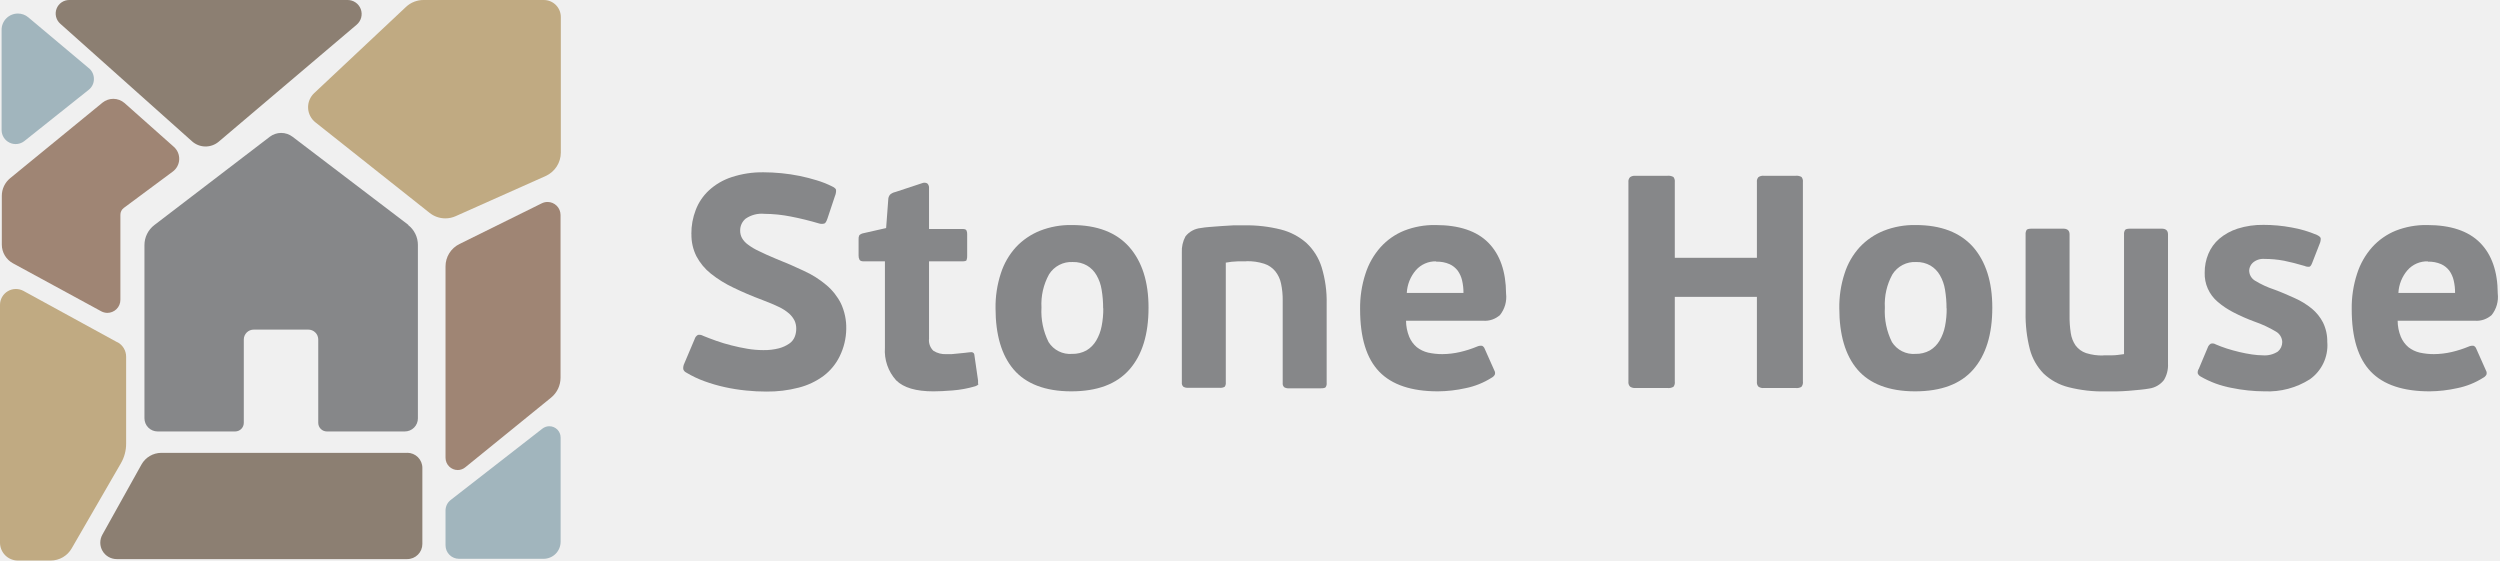
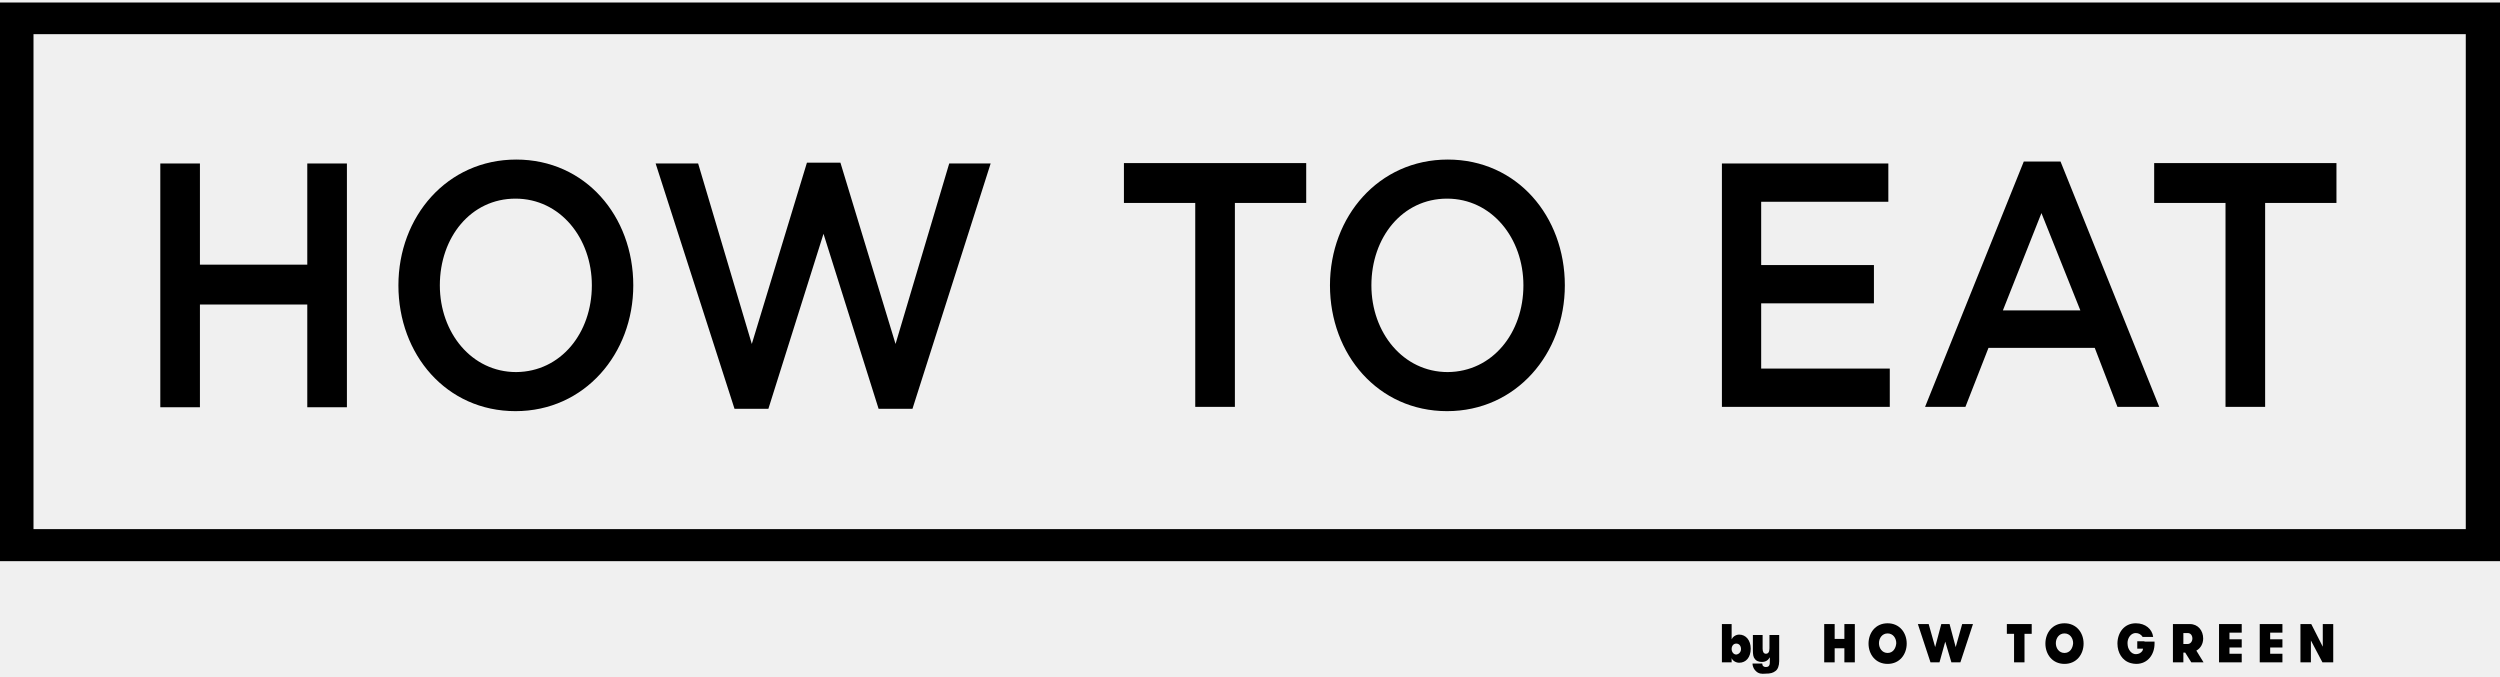
- <svg xmlns="http://www.w3.org/2000/svg" width="223" height="50" viewBox="0 0 223 50" fill="none">
-   <g clip-path="url(#clip0)">
-     <path id="svg-logo-text" d="M61.67 20.856C61.664 20.127 61.797 19.403 62.061 18.723C62.314 18.06 62.716 17.465 63.236 16.982C63.818 16.448 64.509 16.045 65.26 15.801C66.186 15.497 67.155 15.351 68.129 15.369C68.628 15.369 69.155 15.396 69.708 15.45C70.252 15.503 70.793 15.584 71.328 15.693C71.861 15.801 72.368 15.936 72.853 16.084C73.318 16.223 73.769 16.402 74.203 16.617C74.426 16.718 74.548 16.826 74.575 16.928C74.588 17.117 74.555 17.307 74.48 17.481L73.805 19.506C73.718 19.756 73.63 19.904 73.535 19.938C73.385 19.98 73.226 19.98 73.076 19.938C72.233 19.688 71.389 19.479 70.552 19.317C69.774 19.161 68.983 19.08 68.19 19.074C67.596 19.015 67.001 19.168 66.509 19.506C66.355 19.634 66.231 19.796 66.147 19.978C66.063 20.16 66.021 20.358 66.023 20.559C66.017 20.794 66.073 21.027 66.185 21.234C66.318 21.462 66.497 21.66 66.712 21.814C67.016 22.042 67.344 22.237 67.69 22.395C68.095 22.597 68.595 22.822 69.189 23.07C70.106 23.434 70.95 23.799 71.726 24.17C72.442 24.496 73.11 24.918 73.711 25.425C74.252 25.88 74.696 26.44 75.013 27.072C75.342 27.782 75.504 28.558 75.486 29.34C75.475 30.183 75.276 31.013 74.905 31.77C74.572 32.46 74.079 33.062 73.468 33.525C72.801 34.017 72.044 34.375 71.24 34.578C70.302 34.821 69.335 34.939 68.365 34.928C67.759 34.929 67.153 34.898 66.55 34.834C65.919 34.772 65.292 34.673 64.673 34.537C64.055 34.403 63.446 34.227 62.851 34.011C62.278 33.804 61.726 33.542 61.204 33.228C61.143 33.198 61.089 33.156 61.045 33.105C61.001 33.054 60.968 32.995 60.947 32.931C60.929 32.754 60.962 32.576 61.042 32.418L61.96 30.251C61.982 30.172 62.019 30.097 62.07 30.032C62.121 29.967 62.185 29.913 62.257 29.873C62.415 29.845 62.577 29.873 62.716 29.954C63.074 30.103 63.472 30.251 63.904 30.406C64.336 30.562 64.781 30.69 65.254 30.811C65.726 30.933 66.185 31.027 66.658 31.108C67.128 31.189 67.604 31.229 68.082 31.23C68.555 31.24 69.027 31.185 69.486 31.068C69.813 30.982 70.124 30.84 70.403 30.649C70.621 30.501 70.789 30.292 70.889 30.049C70.979 29.821 71.025 29.578 71.024 29.333C71.03 29.082 70.979 28.833 70.876 28.604C70.755 28.364 70.591 28.149 70.39 27.97C70.113 27.731 69.804 27.531 69.472 27.376C69.081 27.187 68.601 26.984 68.028 26.768C67.069 26.411 66.205 26.04 65.429 25.662C64.707 25.324 64.028 24.903 63.404 24.406C62.875 23.985 62.439 23.458 62.122 22.86C61.814 22.245 61.661 21.564 61.676 20.876" fill="#868789" />
-     <path d="M87.284 34.227C87.284 34.308 87.189 34.382 86.987 34.456C86.327 34.651 85.648 34.775 84.962 34.828C84.292 34.882 83.725 34.909 83.261 34.909C81.709 34.909 80.602 34.585 79.934 33.923C79.581 33.532 79.31 33.073 79.139 32.574C78.967 32.075 78.898 31.547 78.935 31.021V23.313H77.045C76.849 23.313 76.721 23.266 76.667 23.165C76.609 23.052 76.581 22.927 76.586 22.8V21.342C76.574 21.217 76.597 21.091 76.654 20.978C76.757 20.887 76.883 20.826 77.018 20.802L79.043 20.343L79.232 17.806C79.231 17.636 79.293 17.472 79.407 17.347C79.537 17.24 79.689 17.166 79.853 17.131L82.33 16.314C82.395 16.296 82.464 16.291 82.531 16.301C82.599 16.31 82.663 16.333 82.721 16.368C82.777 16.424 82.819 16.492 82.845 16.567C82.871 16.642 82.879 16.721 82.87 16.8V20.424H85.84C86.042 20.424 86.163 20.465 86.204 20.546C86.255 20.651 86.279 20.767 86.272 20.883V22.8C86.281 22.933 86.263 23.066 86.218 23.192C86.218 23.273 86.055 23.313 85.84 23.313H82.87V30.204C82.846 30.403 82.869 30.605 82.937 30.794C83.005 30.983 83.116 31.153 83.261 31.291C83.612 31.512 84.023 31.616 84.436 31.588C84.564 31.588 84.712 31.588 84.895 31.588L85.448 31.534L86.001 31.48L86.46 31.426C86.751 31.372 86.906 31.46 86.919 31.696L87.243 33.944C87.251 34.047 87.251 34.151 87.243 34.254" fill="#868789" />
-     <path d="M102.449 27.45C102.449 29.826 101.882 31.668 100.742 32.964C99.601 34.26 97.88 34.908 95.558 34.908C93.236 34.908 91.508 34.233 90.422 32.964C89.335 31.695 88.802 29.846 88.802 27.504C88.786 26.445 88.946 25.392 89.274 24.386C89.551 23.517 90.011 22.718 90.624 22.043C91.221 21.408 91.949 20.911 92.757 20.586C93.666 20.229 94.636 20.054 95.612 20.073C97.862 20.073 99.567 20.725 100.728 22.03C101.876 23.339 102.449 25.141 102.449 27.43V27.45ZM98.4 27.511C98.403 26.95 98.358 26.39 98.264 25.837C98.193 25.38 98.038 24.94 97.806 24.541C97.604 24.19 97.316 23.897 96.969 23.69C96.583 23.47 96.144 23.36 95.7 23.373C95.279 23.348 94.86 23.437 94.486 23.631C94.111 23.825 93.796 24.116 93.574 24.473C93.076 25.376 92.843 26.4 92.899 27.43C92.838 28.495 93.057 29.558 93.533 30.514C93.753 30.865 94.065 31.149 94.435 31.334C94.805 31.52 95.219 31.6 95.632 31.567C96.08 31.578 96.522 31.471 96.915 31.256C97.271 31.043 97.568 30.744 97.779 30.386C98.012 29.989 98.177 29.555 98.264 29.103C98.368 28.579 98.418 28.045 98.413 27.511" fill="#868789" />
-     <path d="M111.177 23.312H110.408C110.05 23.322 109.693 23.361 109.341 23.427V34.104C109.358 34.242 109.324 34.381 109.247 34.496C109.104 34.58 108.938 34.613 108.774 34.59H105.987C105.836 34.604 105.685 34.571 105.555 34.496C105.503 34.446 105.463 34.385 105.44 34.316C105.416 34.248 105.409 34.176 105.42 34.104V22.529C105.394 22.027 105.506 21.528 105.744 21.085C105.908 20.877 106.111 20.704 106.343 20.577C106.575 20.449 106.83 20.369 107.094 20.342C107.348 20.297 107.605 20.266 107.863 20.248L108.923 20.167L110.043 20.099C110.414 20.099 110.718 20.099 111.001 20.099C112.102 20.081 113.201 20.208 114.268 20.477C115.111 20.692 115.891 21.104 116.543 21.679C117.172 22.272 117.637 23.019 117.893 23.845C118.213 24.899 118.363 25.997 118.338 27.099V34.152C118.355 34.289 118.321 34.428 118.244 34.543C118.183 34.611 118.028 34.638 117.778 34.638H114.984C114.833 34.65 114.683 34.617 114.552 34.543C114.5 34.493 114.46 34.432 114.437 34.364C114.413 34.296 114.406 34.223 114.417 34.152V26.828C114.426 26.312 114.376 25.795 114.268 25.29C114.186 24.89 114.011 24.515 113.755 24.196C113.495 23.879 113.148 23.645 112.756 23.521C112.246 23.36 111.712 23.285 111.177 23.299" fill="#868789" />
-     <path d="M128.037 20.073C130.147 20.073 131.722 20.599 132.762 21.652C133.801 22.705 134.328 24.215 134.341 26.181C134.382 26.521 134.355 26.865 134.263 27.194C134.17 27.523 134.013 27.83 133.801 28.098C133.6 28.278 133.365 28.416 133.11 28.505C132.855 28.593 132.585 28.629 132.316 28.611H125.418C125.421 29.102 125.517 29.587 125.702 30.042C125.849 30.4 126.081 30.717 126.377 30.967C126.675 31.2 127.02 31.366 127.389 31.453C127.804 31.544 128.227 31.589 128.651 31.588C129.188 31.584 129.722 31.52 130.244 31.399C130.761 31.278 131.266 31.116 131.756 30.913C131.895 30.849 132.05 30.825 132.202 30.845C132.308 30.898 132.391 30.99 132.431 31.102L133.295 33.045C133.33 33.101 133.351 33.164 133.358 33.23C133.365 33.295 133.357 33.361 133.335 33.423C133.27 33.539 133.171 33.633 133.052 33.693C132.342 34.143 131.555 34.459 130.73 34.625C129.921 34.806 129.095 34.901 128.267 34.908C125.911 34.908 124.163 34.328 123.029 33.154C121.895 31.979 121.321 30.13 121.321 27.585C121.305 26.509 121.467 25.437 121.801 24.413C122.08 23.538 122.54 22.73 123.151 22.044C123.732 21.4 124.452 20.897 125.256 20.573C126.138 20.229 127.078 20.059 128.024 20.073H128.037ZM128.105 23.313C127.764 23.303 127.425 23.369 127.112 23.506C126.799 23.642 126.521 23.846 126.296 24.102C125.809 24.669 125.524 25.381 125.486 26.127H130.541C130.544 25.755 130.504 25.383 130.42 25.02C130.349 24.705 130.216 24.407 130.028 24.143C129.837 23.892 129.587 23.692 129.299 23.562C128.923 23.4 128.514 23.324 128.105 23.34" fill="#868789" />
-     <path d="M160.698 34.503C160.539 34.595 160.354 34.633 160.171 34.611H157.337C157.165 34.629 156.993 34.586 156.851 34.489C156.798 34.429 156.759 34.358 156.735 34.281C156.712 34.204 156.705 34.123 156.716 34.044V26.478H149.392V34.044C149.404 34.125 149.399 34.207 149.378 34.286C149.357 34.364 149.321 34.438 149.271 34.503C149.109 34.595 148.922 34.633 148.738 34.611H145.876C145.709 34.624 145.543 34.581 145.404 34.489C145.347 34.431 145.305 34.36 145.279 34.283C145.253 34.206 145.245 34.124 145.255 34.044V16.246C145.245 16.165 145.253 16.083 145.279 16.006C145.305 15.929 145.347 15.859 145.404 15.8C145.543 15.708 145.709 15.665 145.876 15.679H148.738C148.922 15.66 149.108 15.698 149.271 15.787C149.369 15.918 149.413 16.083 149.392 16.246V22.995H156.716V16.246C156.705 16.166 156.712 16.085 156.735 16.008C156.759 15.932 156.798 15.861 156.851 15.8C156.993 15.704 157.165 15.661 157.337 15.679H160.171C160.354 15.66 160.538 15.697 160.698 15.787C160.796 15.918 160.84 16.083 160.819 16.246V34.03C160.83 34.111 160.826 34.193 160.805 34.272C160.784 34.351 160.747 34.425 160.698 34.489" fill="#868789" />
-     <path d="M177.713 27.45C177.713 29.826 177.146 31.668 176.012 32.964C174.878 34.26 173.144 34.908 170.822 34.908C168.5 34.908 166.772 34.233 165.685 32.964C164.599 31.695 164.066 29.846 164.066 27.504C164.05 26.445 164.209 25.392 164.538 24.386C164.814 23.517 165.275 22.718 165.888 22.043C166.485 21.408 167.212 20.911 168.021 20.586C168.929 20.229 169.9 20.054 170.876 20.073C173.126 20.073 174.833 20.725 175.999 22.03C177.139 23.339 177.713 25.141 177.713 27.43V27.45ZM173.63 27.511C173.633 26.95 173.587 26.39 173.495 25.837C173.423 25.38 173.268 24.94 173.036 24.541C172.834 24.19 172.546 23.897 172.199 23.69C171.813 23.47 171.374 23.36 170.93 23.373C170.509 23.349 170.09 23.438 169.716 23.632C169.342 23.826 169.027 24.116 168.804 24.473C168.306 25.376 168.073 26.4 168.129 27.43C168.068 28.495 168.287 29.558 168.763 30.514C168.984 30.864 169.296 31.148 169.666 31.333C170.036 31.519 170.45 31.6 170.862 31.567C171.31 31.578 171.752 31.471 172.145 31.256C172.501 31.043 172.798 30.744 173.009 30.386C173.242 29.989 173.407 29.555 173.495 29.103C173.599 28.579 173.648 28.045 173.643 27.511" fill="#868789" />
-     <path d="M187.621 31.695H188.391C188.728 31.695 189.066 31.641 189.464 31.587V20.909C189.449 20.767 189.485 20.623 189.565 20.505C189.626 20.43 189.781 20.396 190.038 20.396H192.819C193.197 20.396 193.386 20.565 193.386 20.909V32.444C193.413 32.956 193.286 33.464 193.021 33.902C192.699 34.314 192.229 34.585 191.712 34.658C191.496 34.699 191.226 34.732 190.902 34.766C190.578 34.8 190.227 34.834 189.862 34.861C189.498 34.888 189.127 34.908 188.762 34.914H187.817C186.703 34.938 185.59 34.811 184.51 34.537C183.678 34.329 182.913 33.911 182.289 33.322C181.698 32.716 181.275 31.967 181.061 31.148C180.789 30.084 180.662 28.987 180.683 27.888V20.909C180.671 20.768 180.704 20.626 180.778 20.505C180.838 20.43 181 20.396 181.25 20.396H184.038C184.416 20.396 184.605 20.565 184.605 20.909V28.152C184.598 28.671 184.634 29.19 184.712 29.704C184.768 30.104 184.915 30.485 185.144 30.818C185.378 31.131 185.7 31.366 186.069 31.493C186.571 31.651 187.096 31.724 187.621 31.709" fill="#868789" />
-     <path d="M207.599 30.561C207.64 31.193 207.519 31.824 207.247 32.396C206.975 32.968 206.562 33.46 206.047 33.828C204.84 34.595 203.426 34.972 201.997 34.908C201.004 34.903 200.014 34.799 199.041 34.597C198.075 34.418 197.146 34.075 196.294 33.585C196.177 33.524 196.087 33.423 196.037 33.301C196.02 33.154 196.056 33.006 196.139 32.883L196.922 31.02C196.97 30.869 197.071 30.74 197.205 30.656C197.28 30.634 197.358 30.63 197.435 30.641C197.512 30.653 197.585 30.681 197.651 30.723C197.934 30.845 198.258 30.966 198.622 31.087C198.98 31.202 199.358 31.303 199.743 31.398C200.128 31.492 200.506 31.56 200.863 31.614C201.185 31.664 201.51 31.691 201.835 31.695C202.31 31.735 202.785 31.616 203.185 31.358C203.309 31.253 203.408 31.123 203.476 30.976C203.543 30.829 203.578 30.669 203.577 30.507C203.57 30.319 203.516 30.135 203.419 29.973C203.322 29.812 203.186 29.677 203.023 29.582C202.419 29.221 201.779 28.922 201.113 28.692C200.461 28.454 199.825 28.174 199.21 27.855C198.711 27.6 198.244 27.287 197.819 26.923C197.441 26.605 197.141 26.205 196.939 25.754C196.738 25.303 196.642 24.812 196.658 24.318C196.654 23.746 196.764 23.179 196.982 22.651C197.198 22.132 197.53 21.669 197.954 21.301C198.434 20.895 198.989 20.588 199.588 20.396C200.343 20.158 201.131 20.044 201.923 20.059C202.754 20.059 203.583 20.136 204.4 20.288C205.184 20.423 205.95 20.649 206.681 20.963C206.875 21.058 206.983 21.152 207.005 21.247C207.016 21.409 206.989 21.571 206.924 21.719L206.249 23.447C206.173 23.65 206.092 23.764 206.006 23.791C205.859 23.809 205.709 23.786 205.574 23.724C204.899 23.521 204.292 23.373 203.739 23.258C203.167 23.149 202.586 23.095 202.004 23.096C201.815 23.079 201.624 23.1 201.443 23.158C201.262 23.216 201.095 23.31 200.951 23.434C200.761 23.609 200.646 23.851 200.627 24.109C200.625 24.29 200.669 24.469 200.755 24.628C200.842 24.788 200.967 24.922 201.12 25.02C201.669 25.357 202.255 25.629 202.868 25.83C203.543 26.079 204.123 26.336 204.704 26.599C205.241 26.838 205.745 27.147 206.202 27.517C206.622 27.862 206.967 28.289 207.215 28.773C207.479 29.321 207.609 29.925 207.593 30.534" fill="#868789" />
-     <path d="M216.495 20.073C218.601 20.073 220.176 20.599 221.22 21.652C222.264 22.705 222.79 24.215 222.799 26.181C222.84 26.521 222.813 26.865 222.72 27.194C222.628 27.523 222.471 27.83 222.259 28.098C222.058 28.278 221.823 28.416 221.568 28.505C221.313 28.593 221.043 28.629 220.774 28.611H213.87C213.872 29.102 213.968 29.587 214.153 30.042C214.303 30.398 214.534 30.715 214.828 30.967C215.126 31.2 215.472 31.366 215.84 31.453C216.255 31.544 216.678 31.589 217.102 31.588C217.639 31.584 218.173 31.52 218.695 31.399C219.212 31.278 219.717 31.116 220.207 30.913C220.346 30.849 220.501 30.825 220.653 30.845C220.76 30.898 220.842 30.99 220.882 31.102L221.746 33.045C221.781 33.101 221.802 33.164 221.809 33.23C221.816 33.295 221.809 33.361 221.787 33.423C221.721 33.539 221.622 33.633 221.503 33.693C220.793 34.145 220.006 34.46 219.181 34.625C218.375 34.805 217.551 34.9 216.725 34.908C214.362 34.908 212.614 34.328 211.48 33.153C210.346 31.979 209.773 30.13 209.773 27.585C209.756 26.509 209.918 25.437 210.252 24.413C210.531 23.538 210.991 22.73 211.602 22.044C212.184 21.401 212.904 20.898 213.708 20.573C214.591 20.229 215.533 20.059 216.482 20.073H216.495ZM216.563 23.313C216.22 23.302 215.88 23.368 215.566 23.504C215.252 23.641 214.973 23.845 214.747 24.102C214.26 24.669 213.975 25.381 213.937 26.127H218.992C218.996 25.755 218.955 25.383 218.871 25.02C218.8 24.705 218.667 24.406 218.479 24.143C218.288 23.892 218.038 23.692 217.75 23.562C217.376 23.401 216.97 23.325 216.563 23.34" fill="#868789" />
-     <path d="M48.488 2.7736e-05H37.783C37.202 -0.003 36.641 0.217 36.217 0.614L28.037 8.295C27.853 8.464 27.708 8.672 27.612 8.903C27.516 9.134 27.472 9.383 27.482 9.633C27.492 9.883 27.557 10.127 27.671 10.35C27.786 10.572 27.947 10.767 28.145 10.921L38.309 18.98C38.711 19.303 39.211 19.479 39.727 19.479C40.048 19.479 40.366 19.41 40.658 19.276L48.677 15.699C49.078 15.517 49.418 15.224 49.657 14.854C49.896 14.485 50.025 14.054 50.026 13.614V1.519C50.026 1.116 49.867 0.73 49.582 0.445C49.297 0.16 48.911 2.7736e-05 48.508 2.7736e-05" fill="#C0AA82" />
-     <path d="M32.182 0.817C32.093 0.576 31.932 0.368 31.72 0.222C31.509 0.075 31.258 -0.002 31.001 3.68449e-05H6.176C5.931 -0 5.691 0.074 5.489 0.213C5.287 0.352 5.132 0.549 5.045 0.779C4.957 1.008 4.942 1.259 5.001 1.497C5.059 1.735 5.189 1.95 5.373 2.113L17.124 12.601C17.451 12.895 17.873 13.06 18.312 13.067C18.751 13.073 19.178 12.919 19.513 12.635L31.811 2.207C32.008 2.042 32.15 1.82 32.217 1.571C32.283 1.322 32.271 1.058 32.182 0.817" fill="#8C7F72" />
-     <path d="M7.924 6.081L2.524 1.546C2.266 1.327 1.938 1.208 1.599 1.208C1.409 1.207 1.22 1.244 1.044 1.316C0.867 1.388 0.707 1.494 0.571 1.628C0.436 1.762 0.328 1.922 0.255 2.098C0.181 2.273 0.142 2.462 0.142 2.652V11.609C0.144 11.843 0.212 12.071 0.337 12.268C0.462 12.466 0.64 12.624 0.851 12.726C1.061 12.828 1.296 12.869 1.528 12.844C1.761 12.82 1.982 12.731 2.166 12.588L7.903 8.018C8.05 7.905 8.17 7.76 8.251 7.594C8.333 7.428 8.376 7.245 8.376 7.06C8.38 6.874 8.342 6.689 8.265 6.52C8.188 6.35 8.073 6.2 7.93 6.081" fill="#A1B5BD" />
-     <path d="M49.001 38.02C48.779 38.021 48.564 38.094 48.387 38.229L40.207 44.593C40.062 44.705 39.944 44.848 39.864 45.011C39.783 45.175 39.741 45.356 39.741 45.538V48.643C39.741 48.962 39.868 49.267 40.093 49.493C40.318 49.718 40.624 49.845 40.943 49.845H48.495C48.896 49.843 49.279 49.683 49.562 49.4C49.845 49.117 50.005 48.733 50.007 48.333V39.025C50.007 38.758 49.901 38.503 49.712 38.314C49.524 38.126 49.268 38.02 49.001 38.02" fill="#A1B5BD" />
-     <path d="M48.846 18.015C48.666 18.015 48.488 18.056 48.327 18.136L40.983 21.767C40.61 21.95 40.296 22.233 40.077 22.585C39.857 22.937 39.741 23.343 39.741 23.758V40.841C39.743 41.13 39.859 41.406 40.064 41.61C40.269 41.814 40.546 41.928 40.835 41.928C41.082 41.925 41.32 41.837 41.51 41.678L49.157 35.469C49.42 35.254 49.633 34.983 49.779 34.676C49.925 34.369 50 34.034 50 33.694V19.176C50 18.868 49.878 18.572 49.66 18.355C49.443 18.137 49.147 18.015 48.839 18.015" fill="#9F8574" />
-     <path d="M36.325 40.395H14.37C14.015 40.399 13.667 40.495 13.362 40.676C13.056 40.856 12.803 41.113 12.628 41.421L9.132 47.692C9.007 47.915 8.943 48.167 8.945 48.423C8.948 48.678 9.018 48.929 9.148 49.15C9.277 49.37 9.462 49.553 9.685 49.679C9.907 49.806 10.159 49.872 10.414 49.872H36.325C36.683 49.872 37.027 49.729 37.28 49.476C37.533 49.223 37.675 48.88 37.675 48.522V41.739C37.675 41.38 37.533 41.037 37.28 40.784C37.027 40.531 36.683 40.389 36.325 40.389" fill="#8C7F72" />
-     <path d="M15.51 13.101L11.11 9.193C10.831 8.95 10.474 8.815 10.104 8.815C9.756 8.817 9.418 8.936 9.146 9.153L0.898 15.902C0.669 16.091 0.484 16.328 0.357 16.597C0.23 16.865 0.163 17.158 0.162 17.455V21.822C0.163 22.164 0.256 22.499 0.432 22.793C0.608 23.086 0.86 23.327 1.161 23.489L9.031 27.768C9.199 27.858 9.387 27.907 9.578 27.91C9.88 27.907 10.17 27.789 10.387 27.579C10.499 27.471 10.587 27.342 10.647 27.2C10.708 27.057 10.739 26.904 10.739 26.749V19.156C10.738 19.038 10.765 18.921 10.818 18.816C10.871 18.71 10.948 18.619 11.042 18.548L15.409 15.308C15.579 15.182 15.719 15.02 15.819 14.834C15.918 14.647 15.975 14.44 15.985 14.229C15.994 14.018 15.957 13.807 15.875 13.612C15.793 13.417 15.668 13.242 15.51 13.101Z" fill="#9F8574" />
-     <path d="M10.462 30.528L2.099 25.952C1.883 25.834 1.64 25.773 1.394 25.777C1.148 25.782 0.907 25.849 0.696 25.975C0.484 26.1 0.308 26.279 0.186 26.492C0.064 26.706 0 26.948 0 27.194V48.407C0 48.83 0.168 49.235 0.467 49.534C0.765 49.833 1.17 50 1.593 50H4.522C4.901 50 5.273 49.9 5.602 49.711C5.93 49.521 6.202 49.249 6.392 48.92L10.786 41.321C11.092 40.789 11.253 40.186 11.251 39.572V31.824C11.252 31.559 11.182 31.299 11.048 31.071C10.914 30.843 10.72 30.656 10.489 30.528" fill="#C0AA82" />
-     <path d="M36.434 20.066L26.093 12.197C25.802 11.976 25.446 11.857 25.081 11.857C24.716 11.857 24.36 11.976 24.069 12.197L13.762 20.08C13.489 20.29 13.268 20.56 13.116 20.869C12.964 21.178 12.885 21.517 12.885 21.862V37.311C12.885 37.623 13.008 37.921 13.229 38.142C13.449 38.362 13.748 38.486 14.059 38.486H20.977C21.079 38.486 21.18 38.465 21.273 38.426C21.367 38.387 21.452 38.33 21.524 38.258C21.595 38.186 21.652 38.1 21.69 38.006C21.728 37.912 21.748 37.811 21.747 37.709V30.285C21.747 30.051 21.84 29.826 22.006 29.66C22.172 29.494 22.396 29.401 22.631 29.401H27.504C27.739 29.401 27.963 29.494 28.129 29.66C28.295 29.826 28.388 30.051 28.388 30.285V37.709C28.387 37.812 28.407 37.913 28.445 38.008C28.484 38.102 28.541 38.188 28.614 38.26C28.686 38.333 28.772 38.39 28.866 38.428C28.961 38.467 29.062 38.487 29.164 38.486H36.11C36.264 38.486 36.416 38.455 36.558 38.396C36.7 38.337 36.829 38.25 36.938 38.141C37.046 38.032 37.132 37.903 37.19 37.76C37.249 37.618 37.278 37.465 37.277 37.311V21.848C37.277 21.504 37.198 21.164 37.046 20.855C36.894 20.546 36.673 20.276 36.4 20.066" fill="#868789" />
-   </g>
-   <defs>
-     <clipPath id="clip0">
-       <rect width="222.818" height="50" fill="white" />
-     </clipPath>
-   </defs>
+ <svg xmlns="http://www.w3.org/2000/svg" width="170" height="46" viewBox="0 0 170 46" fill="none">
+   <path d="M169.976 38.159H0V0.171H170V38.159H169.976ZM2.278 35.98H167.673V2.323H2.278V35.98Z" fill="black" />
+   <path d="M10.901 11.117H13.595V17.997H20.895V11.117H23.59V27.693H20.895V20.707H13.595V27.693H10.901V11.117Z" fill="black" />
+   <path d="M27.092 19.404C27.092 14.729 30.399 10.85 35.102 10.85C39.806 10.85 43.063 14.702 43.063 19.404C43.063 24.053 39.757 27.958 35.053 27.958C30.35 27.958 27.092 24.106 27.092 19.404ZM40.246 19.404C40.246 16.19 38.091 13.507 35.053 13.507C32.016 13.507 29.909 16.137 29.909 19.404C29.909 22.618 32.065 25.301 35.102 25.301C38.14 25.275 40.246 22.645 40.246 19.404Z" fill="black" />
+   <path d="M44.583 11.117H47.473L51.123 23.39L54.871 11.063H57.149L60.897 23.39L64.547 11.117H67.364L62.048 27.799H59.745L55.998 15.898L52.25 27.799H49.947L44.583 11.117Z" fill="black" />
+   <path d="M81.277 13.8H76.427V11.09H88.822V13.8H83.972V27.667H81.277V13.8Z" fill="black" />
+   <path d="M90.438 19.404C90.438 14.729 93.745 10.85 98.448 10.85C103.152 10.85 106.409 14.702 106.409 19.404C106.409 24.053 103.103 27.958 98.399 27.958C93.721 27.958 90.438 24.106 90.438 19.404ZM103.592 19.404C103.592 16.19 101.437 13.507 98.399 13.507C95.362 13.507 93.255 16.137 93.255 19.404C93.255 22.618 95.411 25.301 98.448 25.301C101.486 25.275 103.592 22.645 103.592 19.404Z" fill="black" />
+   <path d="M117.09 11.117H128.407V13.72H119.76V18.024H127.427V20.627H119.76V25.063H128.505V27.667H117.09V11.117Z" fill="black" />
+   <path d="M137.617 10.984H140.116L146.828 27.666H143.986L142.443 23.655H135.217L133.649 27.666H130.905L137.617 10.984ZM141.463 21.105L138.818 14.49L136.197 21.105H141.463Z" fill="black" />
+   <path d="M151.31 13.8H146.484V11.09H158.879V13.8H154.029V27.667H151.335V13.8H151.31Z" fill="black" />
+   <path d="M125.418 43.446H124.757V42.436H124.046V45.04H124.757V44.083H125.418V45.04H126.128V42.436H125.418V43.446Z" fill="black" />
+   <path d="M128.358 42.383C127.525 42.383 127.06 43.047 127.06 43.764C127.06 44.481 127.525 45.145 128.358 45.145C129.191 45.145 129.656 44.481 129.656 43.764C129.656 43.02 129.166 42.383 128.358 42.383ZM128.358 44.401C127.991 44.401 127.77 44.083 127.77 43.737C127.77 43.392 127.991 43.073 128.358 43.073C128.726 43.073 128.946 43.392 128.946 43.737C128.921 44.083 128.726 44.401 128.358 44.401Z" fill="black" />
+   <path d="M132.987 44.003L132.571 42.436H132.008L131.591 44.003L131.15 42.436H130.415L131.273 45.039H131.885L132.277 43.631L132.694 45.039H133.306L134.163 42.436H133.428L132.987 44.003Z" fill="black" />
+   <path d="M136.466 43.1H136.956V45.039H137.666V43.1H138.156V42.436H136.466V43.1Z" fill="black" />
+   <path d="M140.385 42.383C139.553 42.383 139.087 43.047 139.087 43.764C139.087 44.481 139.553 45.145 140.385 45.145C141.218 45.145 141.684 44.481 141.684 43.764C141.684 43.02 141.194 42.383 140.385 42.383ZM140.385 44.401C140.018 44.401 139.797 44.083 139.797 43.737C139.797 43.392 140.018 43.073 140.385 43.073C140.753 43.073 140.973 43.392 140.973 43.737C140.949 44.083 140.753 44.401 140.385 44.401Z" fill="black" />
+   <path d="M149.816 43.419C149.816 42.887 149.473 42.436 148.91 42.436H147.759V45.039H148.469V44.375H148.592L149.008 45.039H149.841L149.351 44.242C149.645 44.083 149.816 43.764 149.816 43.419ZM148.763 43.791H148.469V43.047H148.763C148.959 43.047 149.082 43.206 149.082 43.419C149.082 43.605 148.959 43.791 148.763 43.791Z" fill="black" />
+   <path d="M150.894 45.039H152.437V44.455H151.604V44.03H152.437V43.472H151.604V43.02H152.437V42.436H150.894V45.039Z" fill="black" />
+   <path d="M153.662 45.039H155.205V44.455H154.372V44.03H155.205V43.472H154.372V43.02H155.205V42.436H153.662V45.039Z" fill="black" />
+   <path d="M157.949 42.436V43.976L157.165 42.436H156.43V45.039H157.141V43.551L157.925 45.039H158.66V42.436H157.949Z" fill="black" />
+   <path d="M145.824 43.605H145.334V44.109H145.726C145.726 44.162 145.701 44.215 145.677 44.269C145.579 44.401 145.432 44.481 145.26 44.481C145.187 44.481 145.138 44.481 145.089 44.455C144.917 44.401 144.795 44.242 144.721 44.056C144.697 43.976 144.672 43.87 144.672 43.764C144.672 43.684 144.672 43.605 144.697 43.525C144.77 43.259 144.966 43.047 145.236 43.047C145.432 43.047 145.603 43.153 145.701 43.312H146.411V43.286C146.338 42.781 145.897 42.383 145.236 42.383C144.427 42.383 143.986 43.047 143.986 43.764C143.986 44.375 144.305 44.933 144.893 45.092C145.015 45.119 145.113 45.145 145.26 45.145C146.068 45.145 146.509 44.481 146.509 43.764C146.509 43.711 146.509 43.658 146.509 43.631H145.824V43.605Z" fill="black" />
+   <path d="M117.751 45.039H117.089V42.436H117.751V43.472C117.824 43.313 118.02 43.153 118.265 43.153C118.731 43.153 119.049 43.552 119.049 44.11C119.049 44.694 118.731 45.066 118.265 45.066C118.02 45.066 117.8 44.907 117.751 44.747V45.039ZM118.388 44.136C118.388 43.924 118.265 43.764 118.069 43.764C117.873 43.764 117.751 43.924 117.751 44.136C117.751 44.322 117.873 44.508 118.069 44.508C118.265 44.482 118.388 44.322 118.388 44.136Z" fill="black" />
+   <path d="M119.417 45.65C119.294 45.544 119.172 45.358 119.172 45.119H119.833C119.833 45.278 119.931 45.358 120.078 45.358C120.25 45.358 120.348 45.278 120.348 45.039V44.694C120.25 44.88 120.078 45.012 119.809 45.012C119.588 45.012 119.417 44.933 119.343 44.826C119.221 44.694 119.196 44.508 119.196 44.215V43.179H119.858V44.109C119.858 44.322 119.931 44.454 120.078 44.454C120.25 44.454 120.323 44.322 120.323 44.083V43.179H120.985V44.959C120.985 45.278 120.887 45.517 120.74 45.623C120.568 45.756 120.397 45.809 120.054 45.809C119.784 45.836 119.588 45.809 119.417 45.65Z" fill="black" />
</svg>
